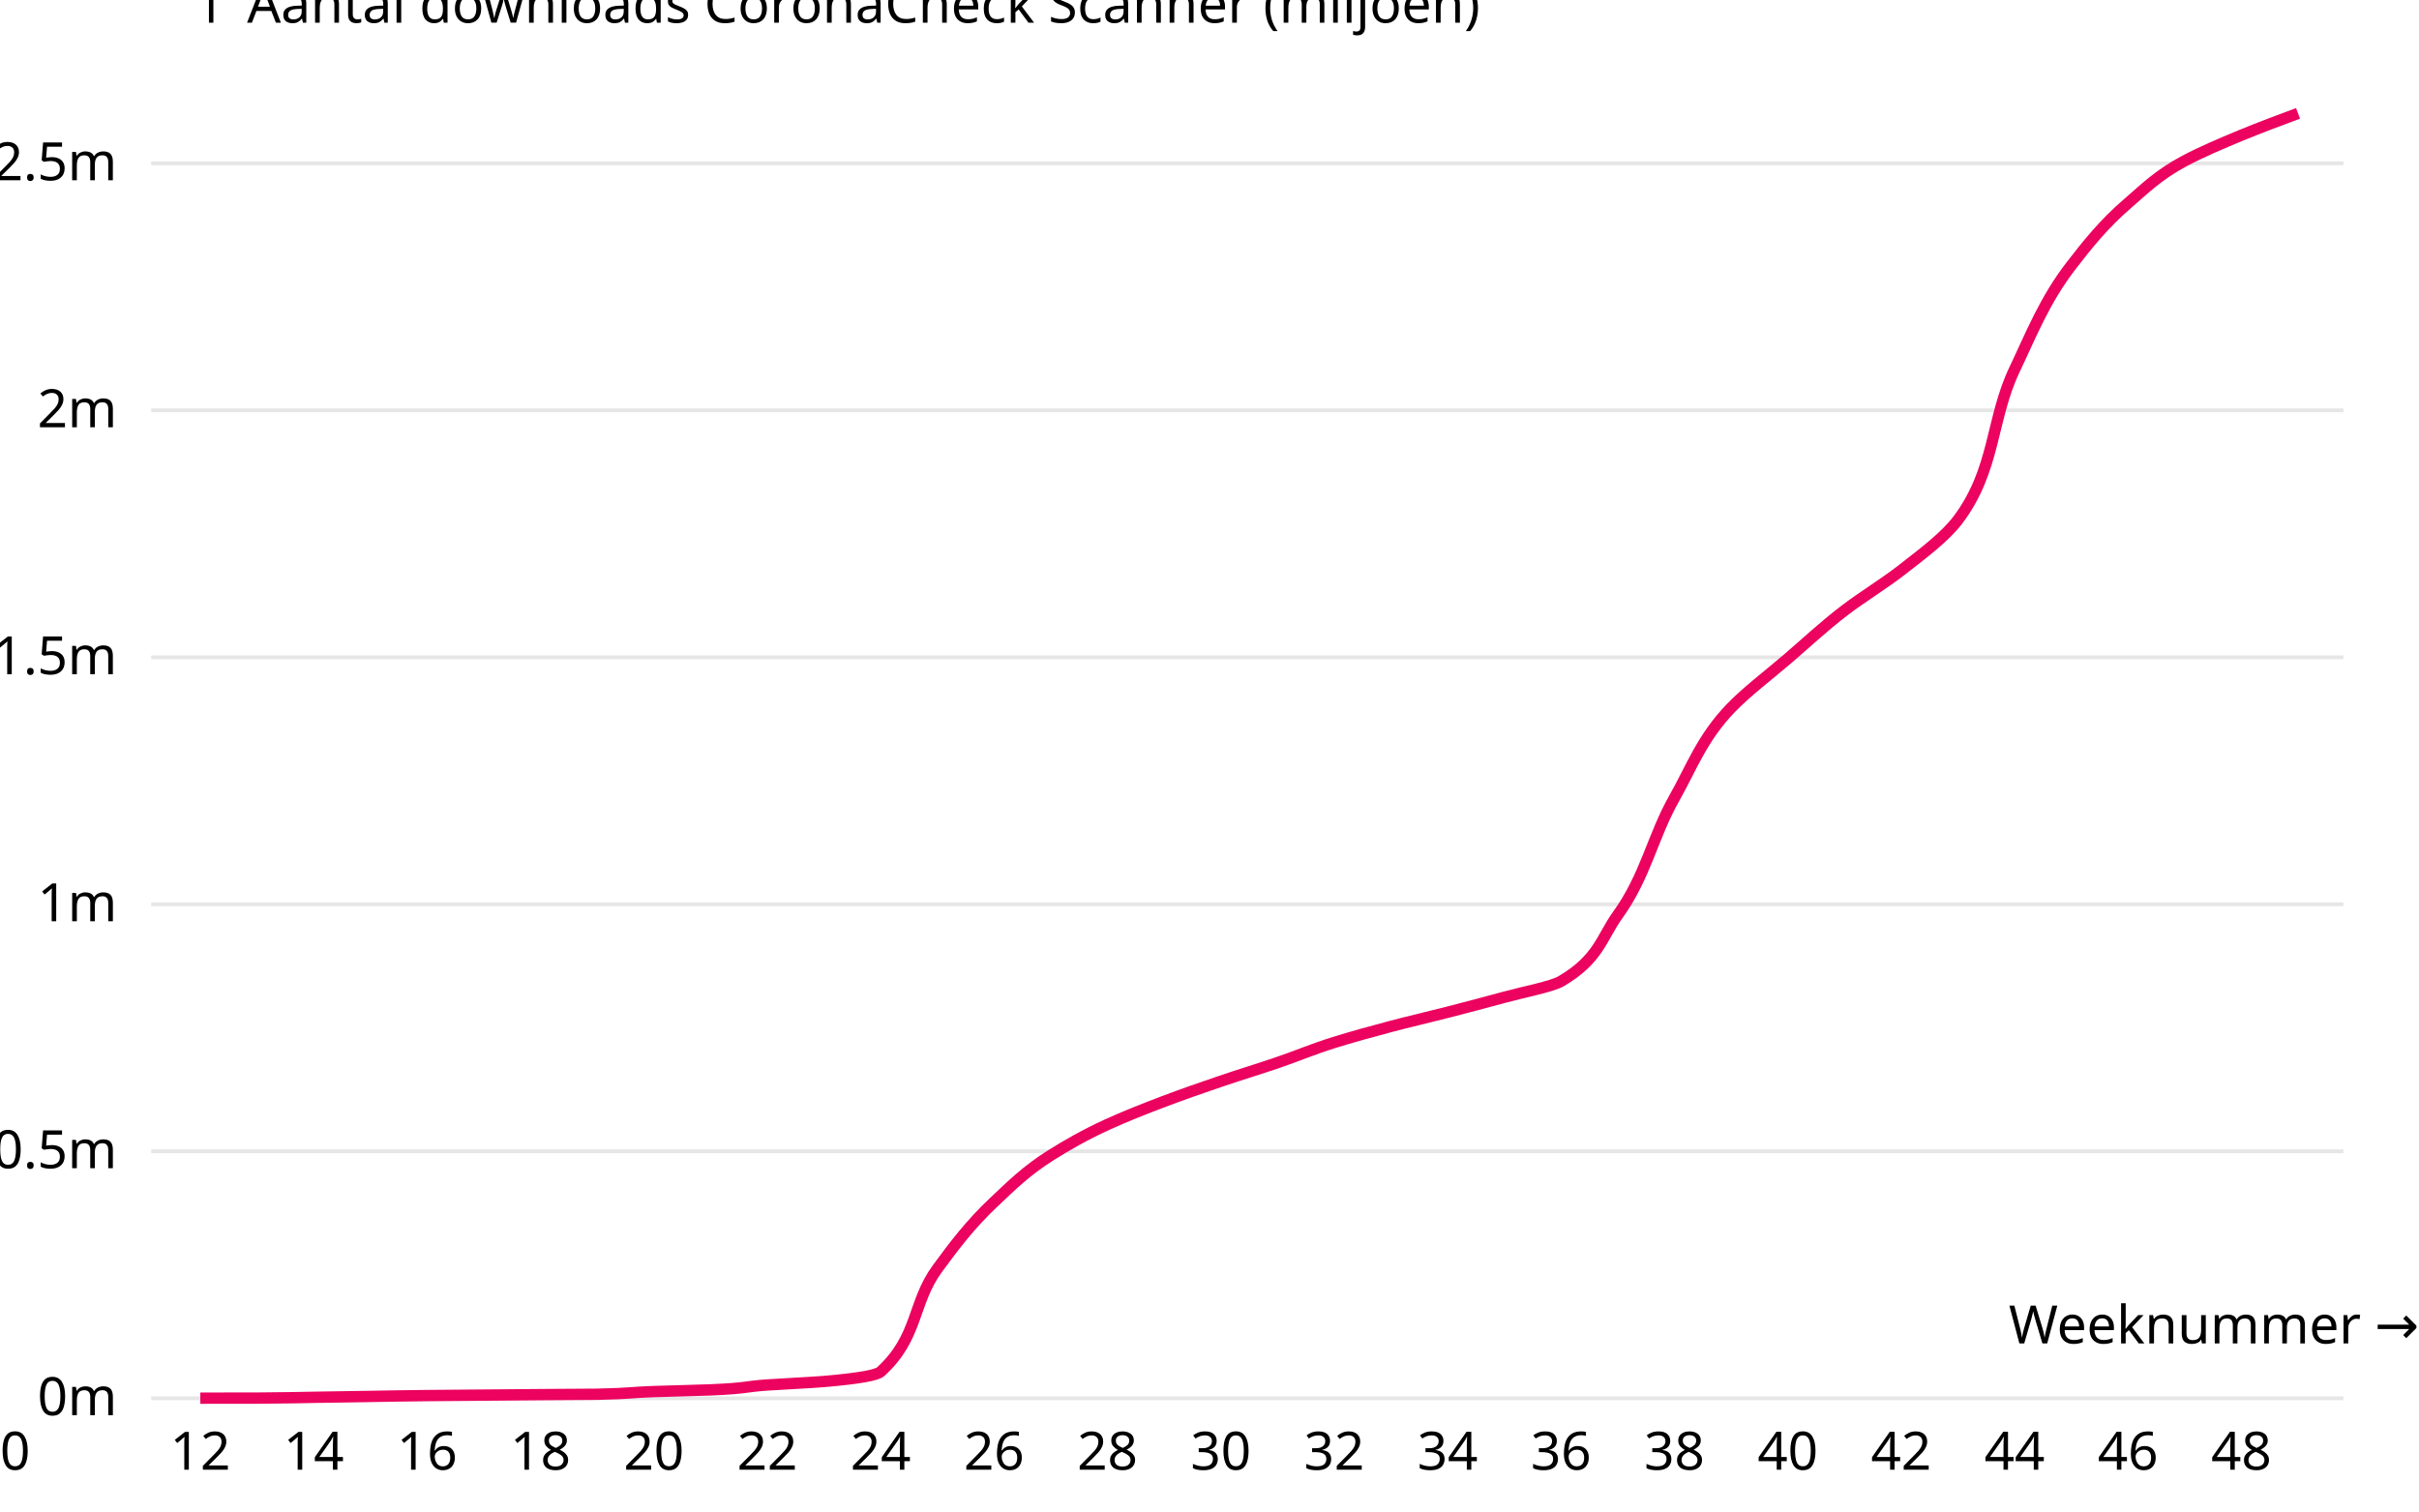
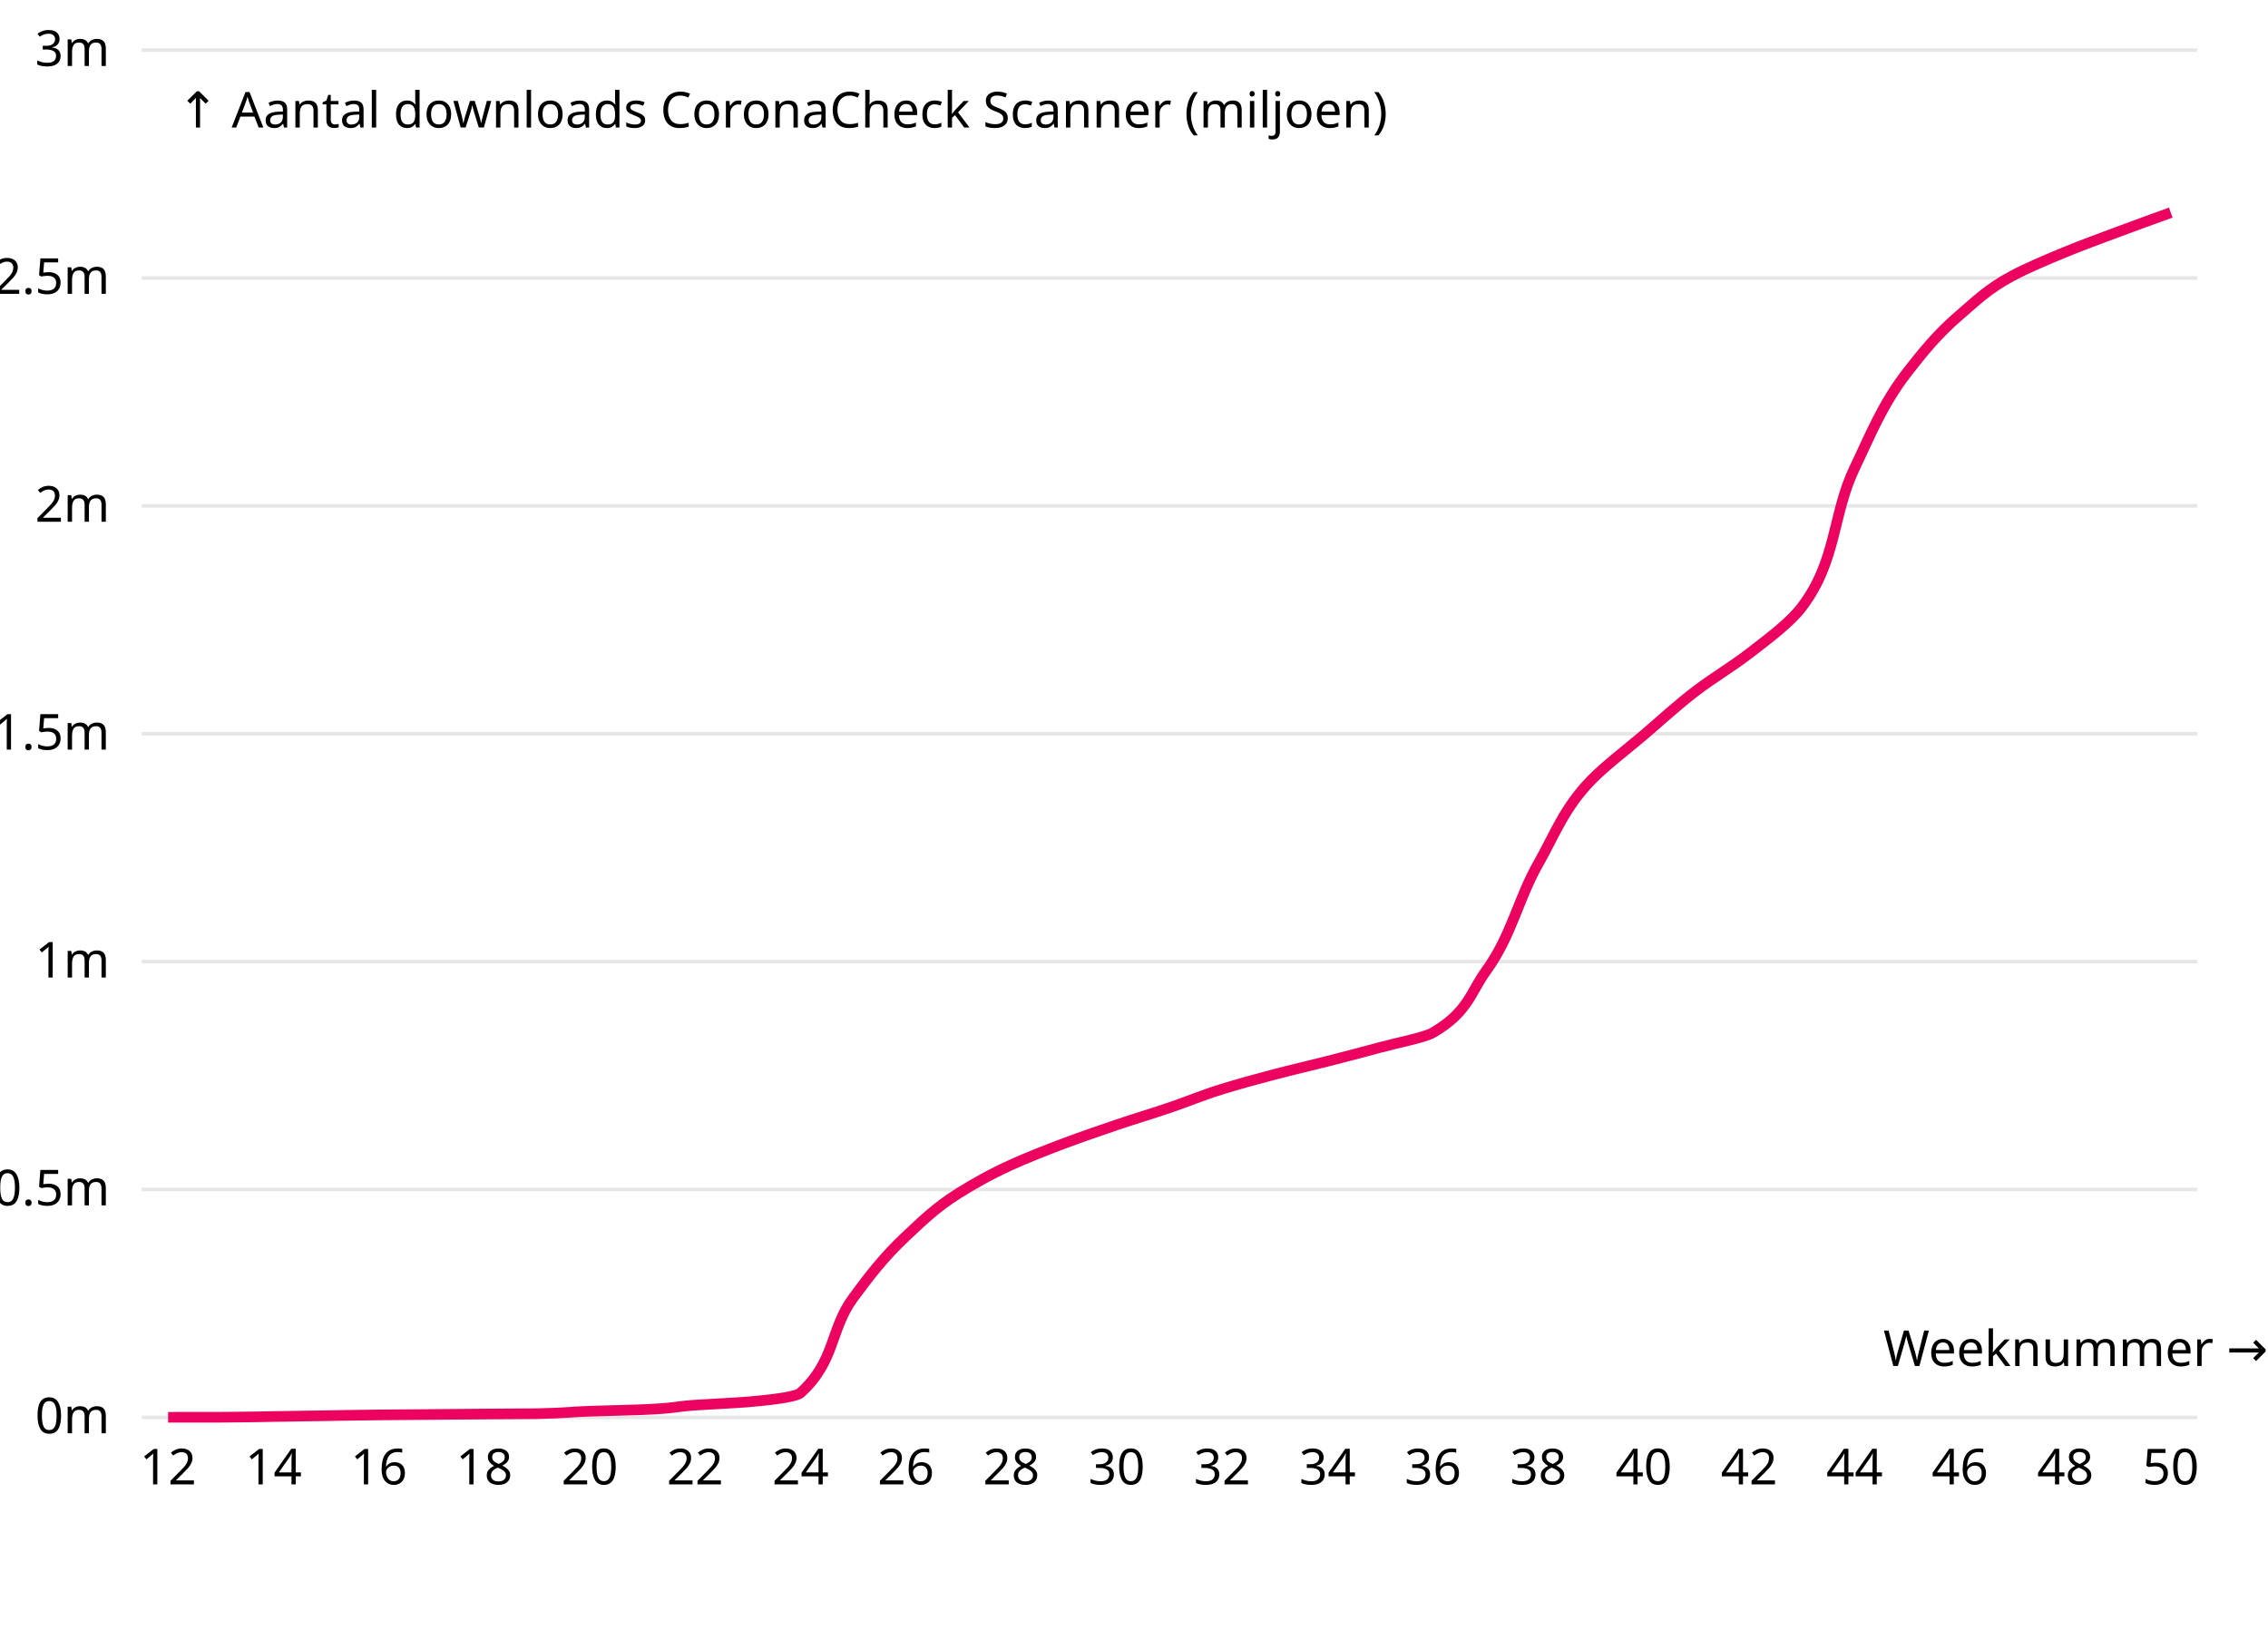
- <svg xmlns="http://www.w3.org/2000/svg" class="plot" fill="currentColor" text-anchor="middle" width="640" height="400" viewBox="0 0 640 400" style="font-family: 'RO Sans', sans-serif; font-size: 14px;">
+ <svg xmlns="http://www.w3.org/2000/svg" class="plot" fill="currentColor" text-anchor="middle" width="640" height="460" viewBox="0 0 640 400" style="font-family: 'RO Sans', sans-serif; font-size: 14px;">
  <g transform="translate(40,0)" fill="none" text-anchor="end">
-     <g class="tick" opacity="1" transform="translate(0,370.031)">
+     <g class="tick" opacity="1" transform="translate(0,370.0305)">
      <line stroke="currentColor" x2="0" />
      <line stroke="currentColor" x2="580" stroke-opacity="0.1" />
      <text fill="currentColor" x="-9" dy="0.32em">0m</text>
    </g>
-     <g class="tick" opacity="1" transform="translate(0,304.6701)">
+     <g class="tick" opacity="1" transform="translate(0,305.7143)">
      <line stroke="currentColor" x2="0" />
      <line stroke="currentColor" x2="580" stroke-opacity="0.1" />
      <text fill="currentColor" x="-9" dy="0.32em">0.5m</text>
    </g>
-     <g class="tick" opacity="1" transform="translate(0,239.3092)">
+     <g class="tick" opacity="1" transform="translate(0,241.3981)">
      <line stroke="currentColor" x2="0" />
      <line stroke="currentColor" x2="580" stroke-opacity="0.1" />
      <text fill="currentColor" x="-9" dy="0.32em">1m</text>
    </g>
-     <g class="tick" opacity="1" transform="translate(0,173.9483)">
+     <g class="tick" opacity="1" transform="translate(0,177.082)">
      <line stroke="currentColor" x2="0" />
      <line stroke="currentColor" x2="580" stroke-opacity="0.1" />
      <text fill="currentColor" x="-9" dy="0.32em">1.5m</text>
    </g>
-     <g class="tick" opacity="1" transform="translate(0,108.5874)">
+     <g class="tick" opacity="1" transform="translate(0,112.7658)">
      <line stroke="currentColor" x2="0" />
      <line stroke="currentColor" x2="580" stroke-opacity="0.1" />
      <text fill="currentColor" x="-9" dy="0.32em">2m</text>
    </g>
-     <g class="tick" opacity="1" transform="translate(0,43.22656)">
+     <g class="tick" opacity="1" transform="translate(0,48.44961)">
      <line stroke="currentColor" x2="0" />
      <line stroke="currentColor" x2="580" stroke-opacity="0.1" />
      <text fill="currentColor" x="-9" dy="0.32em">2.5m</text>
    </g>
-     <g class="tick" opacity="1" transform="translate(0,-22.13433)">
+     <g class="tick" opacity="1" transform="translate(0,-15.86657)">
      <line stroke="currentColor" x2="0" />
      <line stroke="currentColor" x2="580" stroke-opacity="0.1" />
      <text fill="currentColor" x="-9" dy="0.32em">3m</text>
    </g>
    <text fill="currentColor" transform="translate(10,20)" dy="-1em" text-anchor="start">↑ Aantal downloads CoronaCheck Scanner (miljoen)</text>
  </g>
  <g transform="translate(0,370)" fill="none" text-anchor="middle">
-     <g class="tick" opacity="1" transform="translate(53,0)">
+     <g class="tick" opacity="1" transform="translate(47.4359,0)">
      <line stroke="currentColor" y2="0" />
      <text fill="currentColor" y="9" dy="0.71em">12</text>
    </g>
-     <g class="tick" opacity="1" transform="translate(83,0)">
+     <g class="tick" opacity="1" transform="translate(77.17949,0)">
      <line stroke="currentColor" y2="0" />
      <text fill="currentColor" y="9" dy="0.71em">14</text>
    </g>
-     <g class="tick" opacity="1" transform="translate(113,0)">
+     <g class="tick" opacity="1" transform="translate(106.9231,0)">
      <line stroke="currentColor" y2="0" />
      <text fill="currentColor" y="9" dy="0.71em">16</text>
    </g>
-     <g class="tick" opacity="1" transform="translate(143,0)">
+     <g class="tick" opacity="1" transform="translate(136.6667,0)">
      <line stroke="currentColor" y2="0" />
      <text fill="currentColor" y="9" dy="0.71em">18</text>
    </g>
-     <g class="tick" opacity="1" transform="translate(173,0)">
+     <g class="tick" opacity="1" transform="translate(166.4103,0)">
      <line stroke="currentColor" y2="0" />
      <text fill="currentColor" y="9" dy="0.71em">20</text>
    </g>
-     <g class="tick" opacity="1" transform="translate(203,0)">
+     <g class="tick" opacity="1" transform="translate(196.1538,0)">
      <line stroke="currentColor" y2="0" />
      <text fill="currentColor" y="9" dy="0.71em">22</text>
    </g>
-     <g class="tick" opacity="1" transform="translate(233,0)">
+     <g class="tick" opacity="1" transform="translate(225.8974,0)">
      <line stroke="currentColor" y2="0" />
      <text fill="currentColor" y="9" dy="0.71em">24</text>
    </g>
-     <g class="tick" opacity="1" transform="translate(263,0)">
+     <g class="tick" opacity="1" transform="translate(255.641,0)">
      <line stroke="currentColor" y2="0" />
      <text fill="currentColor" y="9" dy="0.71em">26</text>
    </g>
-     <g class="tick" opacity="1" transform="translate(293,0)">
+     <g class="tick" opacity="1" transform="translate(285.3846,0)">
      <line stroke="currentColor" y2="0" />
      <text fill="currentColor" y="9" dy="0.71em">28</text>
    </g>
-     <g class="tick" opacity="1" transform="translate(323,0)">
+     <g class="tick" opacity="1" transform="translate(315.1282,0)">
      <line stroke="currentColor" y2="0" />
      <text fill="currentColor" y="9" dy="0.71em">30</text>
    </g>
-     <g class="tick" opacity="1" transform="translate(353,0)">
+     <g class="tick" opacity="1" transform="translate(344.8718,0)">
      <line stroke="currentColor" y2="0" />
      <text fill="currentColor" y="9" dy="0.71em">32</text>
    </g>
-     <g class="tick" opacity="1" transform="translate(383,0)">
+     <g class="tick" opacity="1" transform="translate(374.6154,0)">
      <line stroke="currentColor" y2="0" />
      <text fill="currentColor" y="9" dy="0.71em">34</text>
    </g>
-     <g class="tick" opacity="1" transform="translate(413,0)">
+     <g class="tick" opacity="1" transform="translate(404.359,0)">
      <line stroke="currentColor" y2="0" />
      <text fill="currentColor" y="9" dy="0.71em">36</text>
    </g>
-     <g class="tick" opacity="1" transform="translate(443,0)">
+     <g class="tick" opacity="1" transform="translate(434.1026,0)">
      <line stroke="currentColor" y2="0" />
      <text fill="currentColor" y="9" dy="0.71em">38</text>
    </g>
-     <g class="tick" opacity="1" transform="translate(473,0)">
+     <g class="tick" opacity="1" transform="translate(463.8462,0)">
      <line stroke="currentColor" y2="0" />
      <text fill="currentColor" y="9" dy="0.71em">40</text>
    </g>
-     <g class="tick" opacity="1" transform="translate(503,0)">
+     <g class="tick" opacity="1" transform="translate(493.5897,0)">
      <line stroke="currentColor" y2="0" />
      <text fill="currentColor" y="9" dy="0.71em">42</text>
    </g>
-     <g class="tick" opacity="1" transform="translate(533,0)">
+     <g class="tick" opacity="1" transform="translate(523.3333,0)">
      <line stroke="currentColor" y2="0" />
      <text fill="currentColor" y="9" dy="0.71em">44</text>
    </g>
-     <g class="tick" opacity="1" transform="translate(563,0)">
+     <g class="tick" opacity="1" transform="translate(553.0769,0)">
      <line stroke="currentColor" y2="0" />
      <text fill="currentColor" y="9" dy="0.71em">46</text>
    </g>
-     <g class="tick" opacity="1" transform="translate(593,0)">
+     <g class="tick" opacity="1" transform="translate(582.8205,0)">
      <line stroke="currentColor" y2="0" />
      <text fill="currentColor" y="9" dy="0.71em">48</text>
    </g>
-     <g class="tick" opacity="1" transform="translate(NaN,0)">
+     <g class="tick" opacity="1" transform="translate(612.5641,0)">
      <line stroke="currentColor" y2="0" />
      <text fill="currentColor" y="9" dy="0.71em">50</text>
    </g>
    <text fill="currentColor" transform="translate(640,-10)" dy="-0.32em" text-anchor="end">Weeknummer →</text>
  </g>
  <g fill="none" stroke="#ec025f" stroke-width="3" stroke-miterlimit="1">
-     <path d="M53,370C60.207,369.996,67.414,369.992,68,369.988C78,369.918,78.253,369.848,83,369.778C88.318,369.7,92.9,369.622,98,369.543C102.907,369.468,105.285,369.393,113,369.318C117.197,369.277,123.1,369.236,128,369.195C133.109,369.152,137.206,369.109,143,369.067C147.517,369.033,156.595,369,158,368.967C168,368.73,166.22,368.493,173,368.256C177.288,368.106,184.523,367.956,188,367.807C198,367.376,196.824,366.945,203,366.514C207.402,366.207,214.453,365.9,218,365.593C228,364.727,232.047,363.861,233,362.995C243,353.909,241.348,344.823,248,335.736C252.307,329.853,256.737,323.969,263,318.086C267.382,313.969,271.451,309.853,278,305.737C282.325,303.019,287.057,300.3,293,297.582C297.467,295.539,302.596,293.496,308,291.453C312.695,289.678,317.784,287.903,323,286.128C327.816,284.489,333.19,282.85,338,281.211C343.224,279.431,347.283,277.652,353,275.872C357.547,274.456,362.647,273.041,368,271.625C372.725,270.376,378.134,269.126,383,267.877C388.15,266.555,393.15,265.232,398,263.91C403.17,262.5,410.587,261.09,413,259.681C423,253.837,423.784,247.994,428,242.151C435.449,231.825,437.158,221.5,443,211.174C447.5,203.22,450.298,195.265,458,187.311C462.197,182.976,467.949,178.642,473,174.307C477.951,170.057,482.451,165.808,488,161.558C492.62,158.02,498.453,154.482,503,150.943C508.716,146.496,514.65,142.048,518,137.601C528,124.326,526.676,111.051,533,97.776C537.368,88.605,540.911,79.435,548,70.264C552.249,64.767,556.595,59.27,563,53.773C567.351,50.039,570.975,46.305,578,42.571C582.257,40.308,587.531,38.046,593,35.783C597.66,33.856,602.83,31.928,608,30" />
+     <path d="M47.436,370C54.581,369.996,61.726,369.992,62.308,369.988C72.222,369.919,72.473,369.85,77.179,369.782C82.452,369.705,86.995,369.628,92.051,369.551C96.917,369.477,99.274,369.403,106.923,369.328C111.084,369.288,116.937,369.248,121.795,369.207C126.86,369.165,130.922,369.123,136.667,369.081C141.145,369.049,150.145,369.016,151.538,368.983C161.453,368.75,159.688,368.517,166.41,368.284C170.662,368.137,177.835,367.989,181.282,367.842C191.197,367.418,190.03,366.994,196.154,366.57C200.519,366.268,207.509,365.965,211.026,365.663C220.94,364.811,224.953,363.959,225.897,363.107C235.812,354.166,234.174,345.225,240.769,336.284C245.04,330.495,249.432,324.705,255.641,318.916C259.985,314.865,264.02,310.814,270.513,306.764C274.8,304.089,279.493,301.415,285.385,298.74C289.814,296.729,294.898,294.719,300.256,292.708C304.911,290.962,309.957,289.215,315.128,287.468C319.903,285.856,325.231,284.243,330,282.63C335.179,280.879,339.204,279.128,344.872,277.376C349.38,275.983,354.436,274.59,359.744,273.198C364.428,271.968,369.791,270.739,374.615,269.509C379.722,268.208,384.678,266.907,389.487,265.605C394.613,264.218,401.967,262.831,404.359,261.444C414.274,255.694,415.051,249.944,419.231,244.194C426.616,234.034,428.311,223.873,434.103,213.713C438.564,205.886,441.338,198.058,448.974,190.231C453.136,185.966,458.839,181.7,463.846,177.435C468.755,173.253,473.217,169.071,478.718,164.89C483.298,161.408,489.082,157.926,493.59,154.445C499.256,150.068,505.14,145.692,508.462,141.315C518.376,128.252,517.064,115.19,523.333,102.127C527.664,93.103,531.177,84.079,538.205,75.055C542.418,69.646,546.726,64.237,553.077,58.828C557.391,55.153,560.983,51.479,567.949,47.804C572.169,45.578,577.398,43.352,582.821,41.125C587.44,39.228,592.615,37.331,597.692,35.434C602.54,33.623,607.552,31.811,612.564,30" />
  </g>
</svg>
